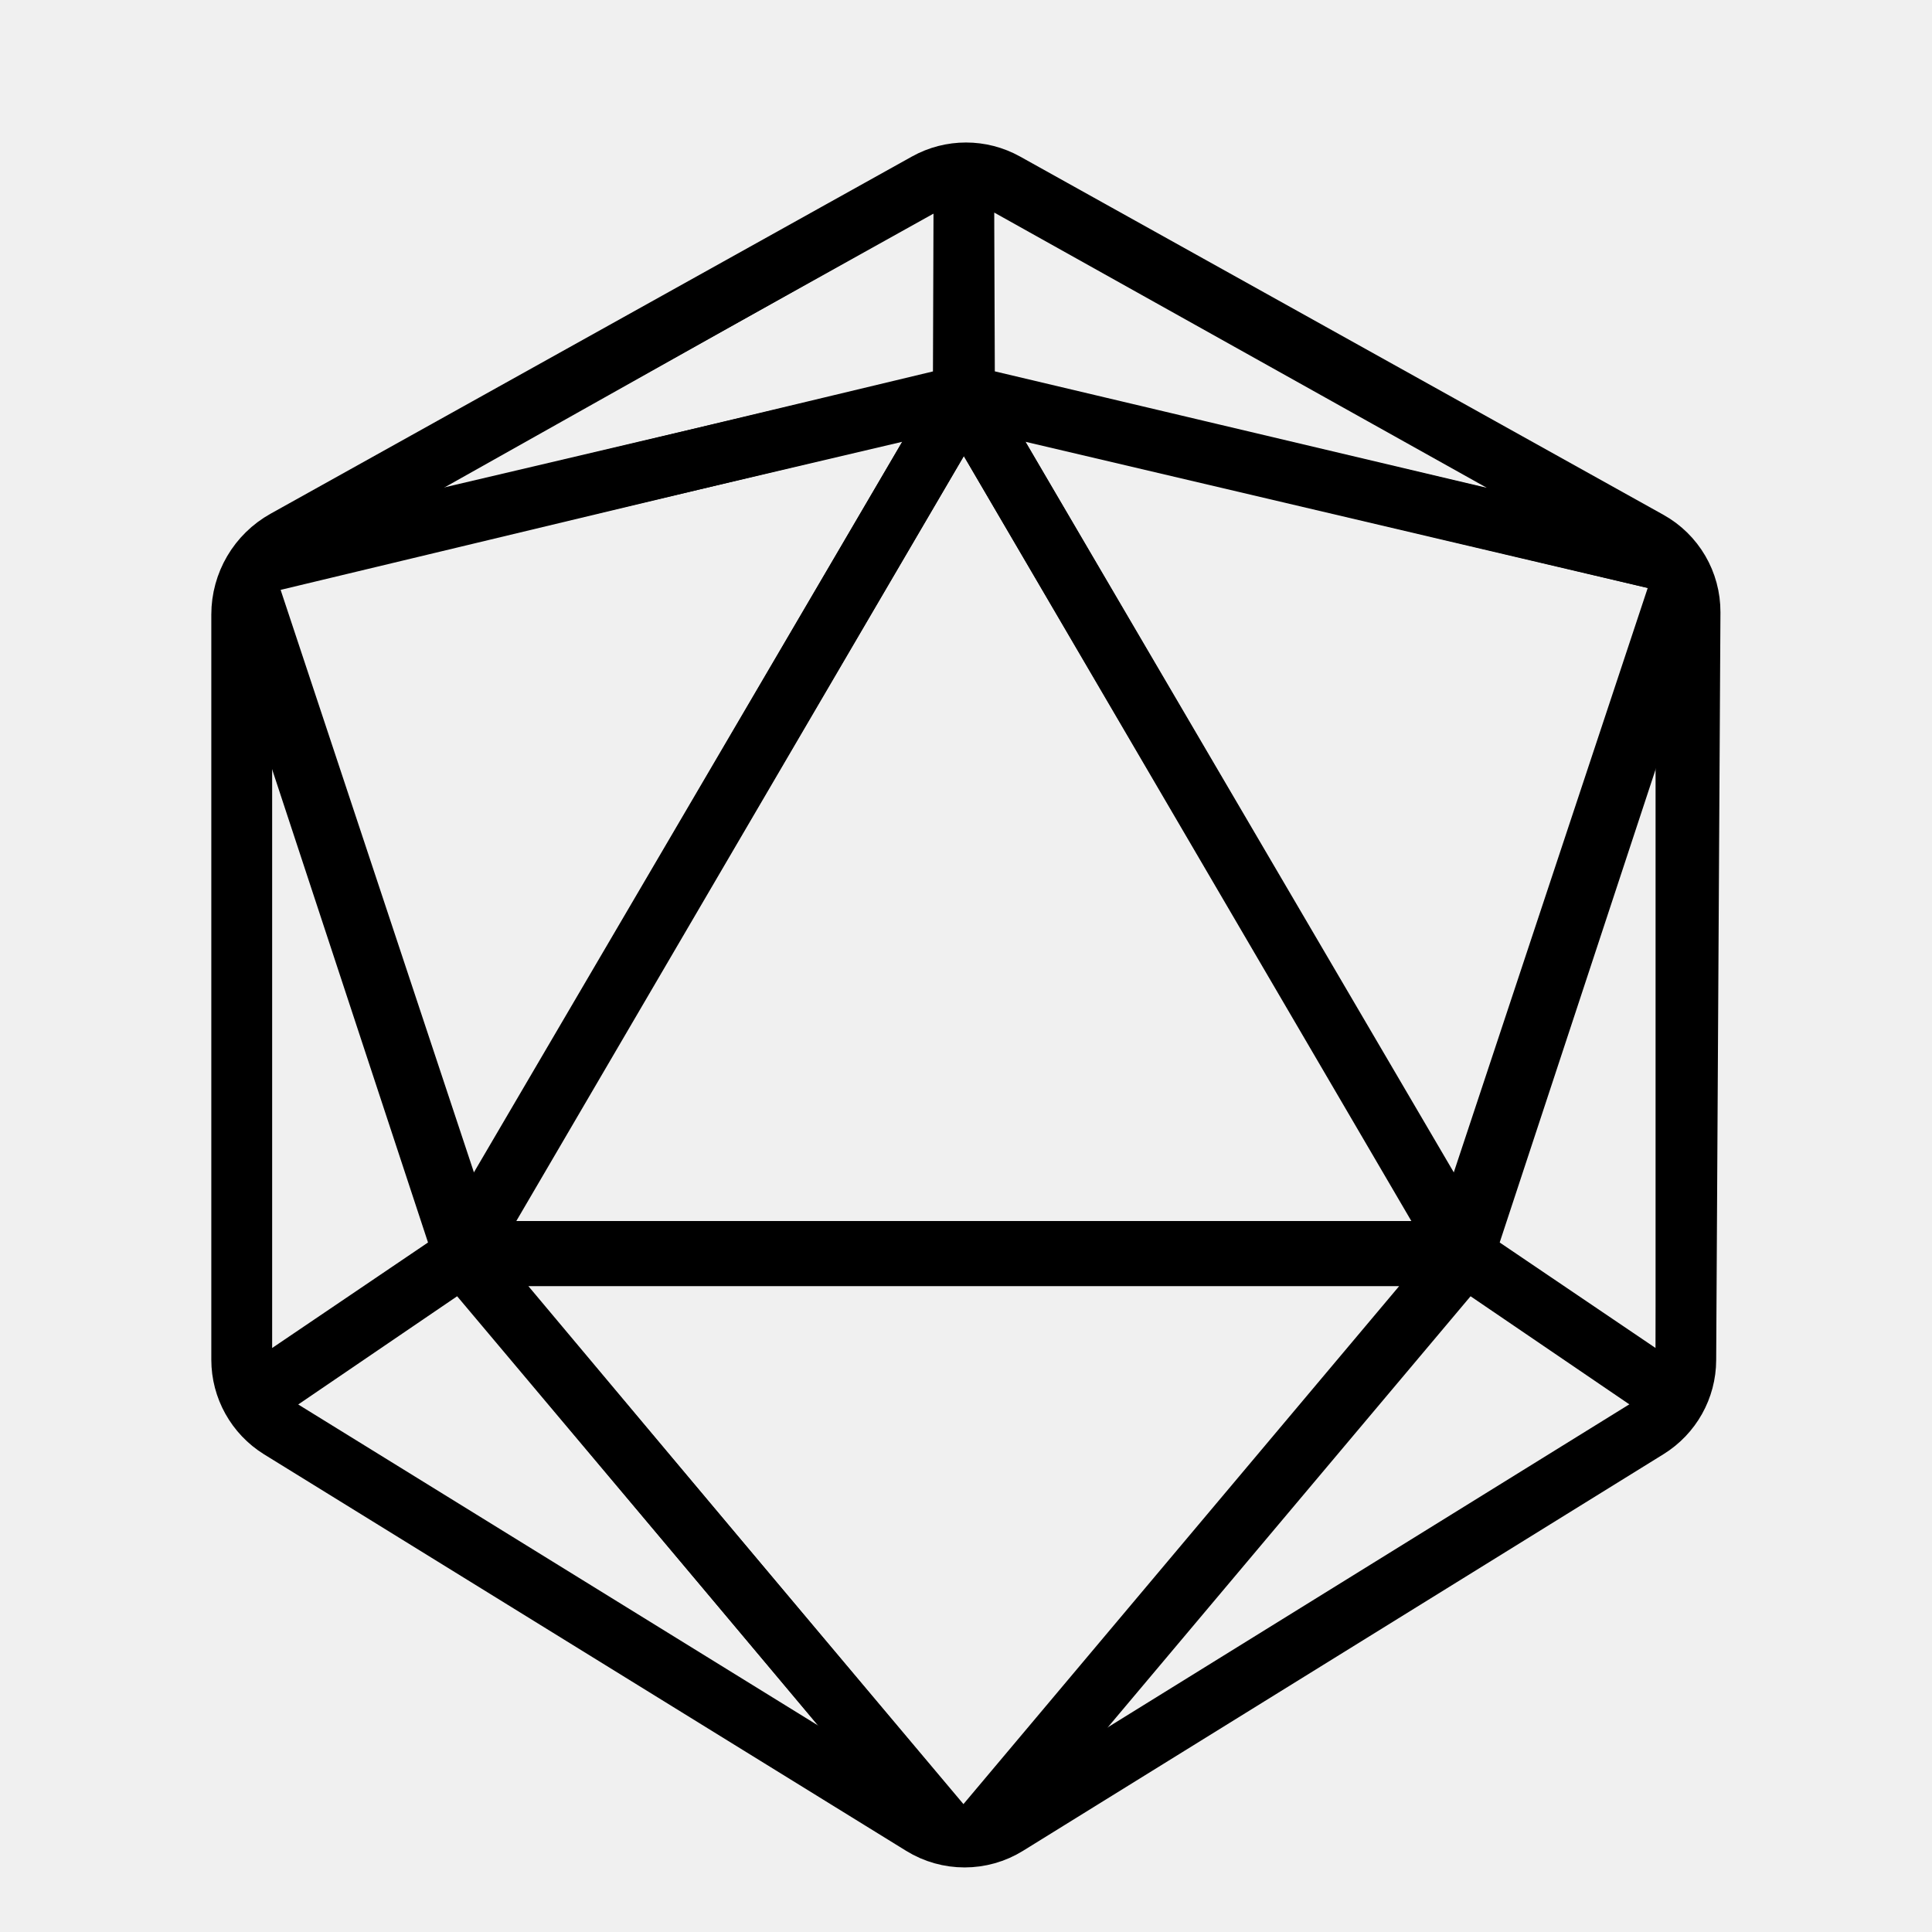
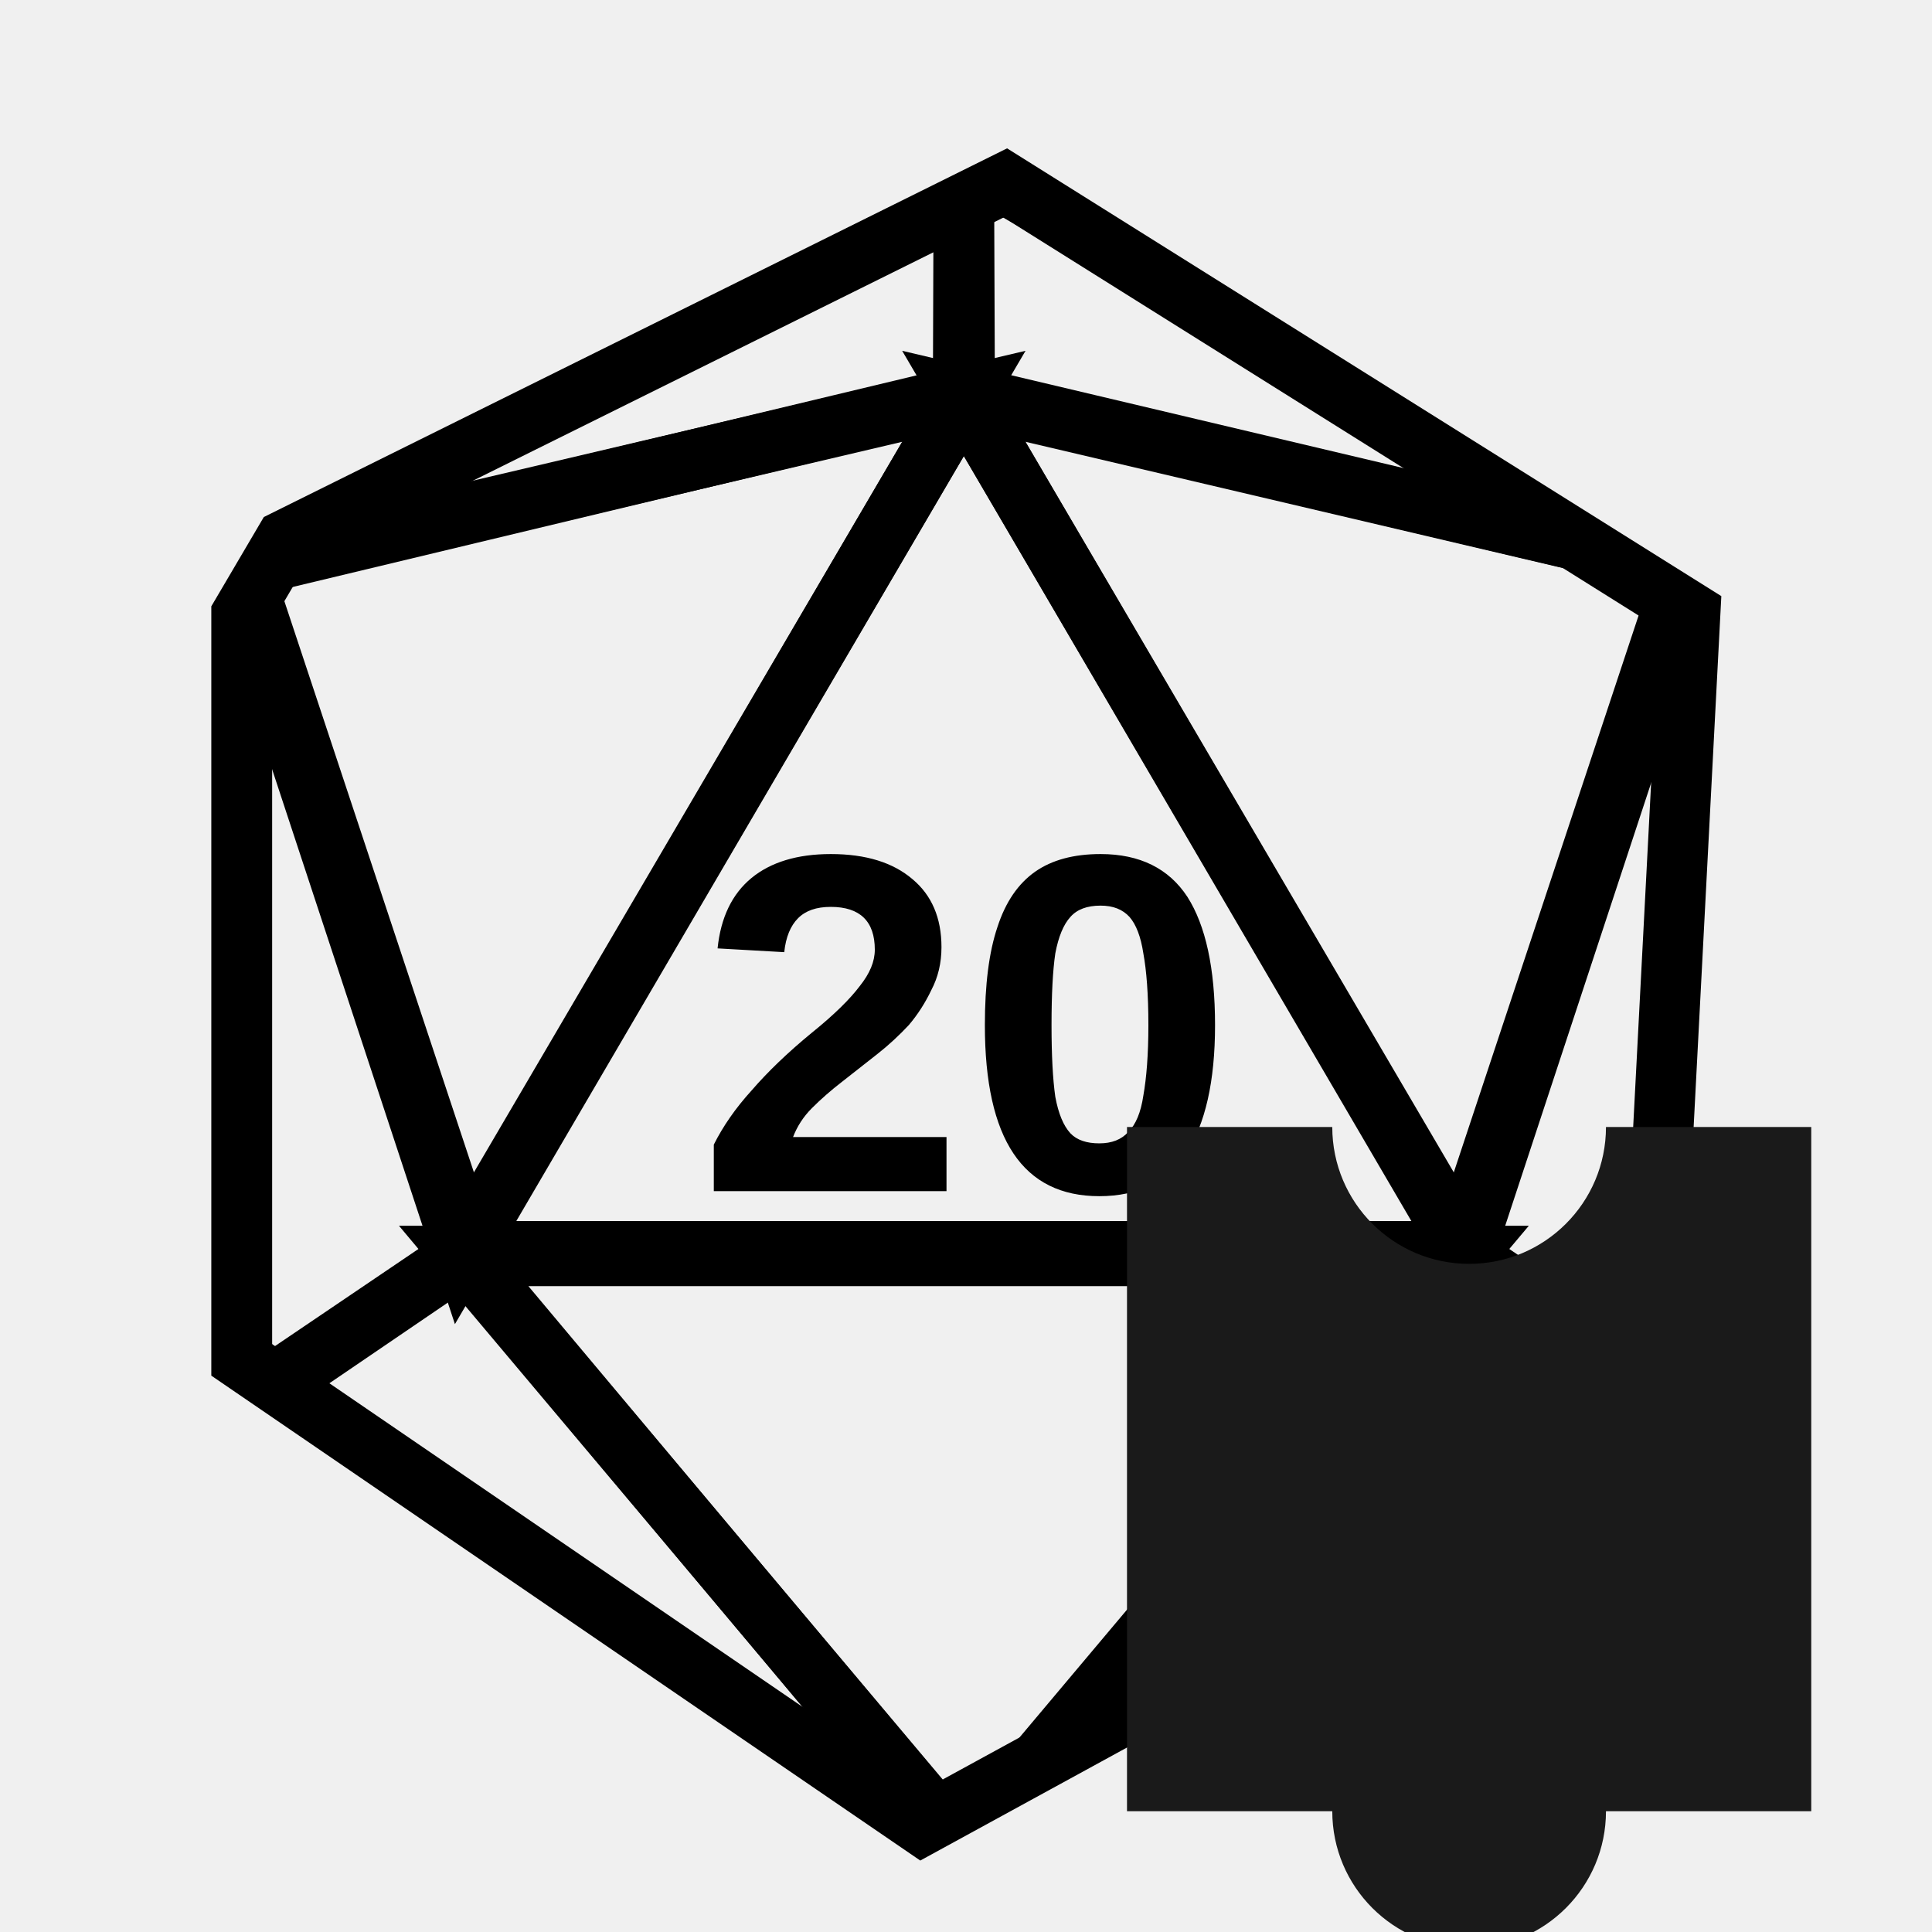
- <svg xmlns="http://www.w3.org/2000/svg" xmlns:xlink="http://www.w3.org/1999/xlink" width="24px" height="24px" viewBox="0 0 24 24" version="1.1">
+ <svg xmlns="http://www.w3.org/2000/svg" xmlns:xlink="http://www.w3.org/1999/xlink" width="240px" height="240px" viewBox="0 0 24 24" version="1.1">
  <defs>
-     <path d="M0,5.634 L0,14.891 C-4.01383168e-16,15.239 0.181,15.563 0.477,15.747 L8.454,20.673 C8.778,20.873 9.188,20.873 9.512,20.672 L17.468,15.745 C17.763,15.562 17.943,15.241 17.944,14.895 L17.997,5.606 C17.999,5.239 17.801,4.9 17.48,4.722 L9.489,0.272 C9.185,0.103 8.815,0.103 8.511,0.272 L0.544,4.709 C0.208,4.896 -3.88253023e-16,5.25 0,5.634 Z" id="path-1" />
+     <path d="M0,5.634 L0,14.891 L8.454,20.673 L17.468,15.745 L17.997,5.606 L9.489,0.272 L0.544,4.709 Z" id="path-1" />
  </defs>
  <g id="Extensions" stroke="none" stroke-width="1" fill="none" fill-rule="evenodd">
    <g id="Tools-Expand-Copy-5">
      <polygon id="Path" points="0 0 24 0 24 24 0 24" />
      <g id="Group-8" transform="translate(3, 2)">
        <g id="Group">
          <mask id="mask-2" fill="white">
            <use xlink:href="#path-1" />
          </mask>
          <g id="Mask" />
-           <g mask="url(#mask-2)" stroke="#000000" stroke-linejoin="round" stroke-width="0.75">
+           <g mask="url(#mask-2)" stroke="#000000" stroke-linejoin="miter" stroke-width="0.75">
            <g transform="translate(-0.052941, 0)">
              <polygon id="Triangle" points="9.026 2.923 15.239 13.543 2.813 13.543" />
              <polygon id="Path-5" points="9.026 2.923 15.252 13.543 18.053 5.044" />
              <polygon id="Path-6" points="15.181 13.548 17.994 15.452 17.994 5.071" />
              <polygon id="Path-7" points="15.239 13.602 9.016 21 2.813 13.602" />
              <polygon id="Path-8" points="18.053 15.509 9.026 21 15.252 13.602" />
              <polygon id="Path-5" transform="translate(4.513235, 8.232955) scale(-1, 1) translate(-4.513235, -8.232955) " points="0 2.923 6.226 13.543 9.026 5.044" />
              <polygon id="Path-6" transform="translate(1.465336, 10.26136) scale(-1, 1) translate(-1.465336, -10.26136) " points="0.059 13.548 2.872 15.452 2.872 5.071" />
              <polygon id="Path-8" transform="translate(4.513235, 17.30114) scale(-1, 1) translate(-4.513235, -17.30114) " points="9.026 15.509 0 21 6.226 13.602" />
              <polygon id="Path-9" points="9.037 2.91 9.026 0 18.053 5.044" />
              <polygon id="Path-9" transform="translate(4.513235, 2.535511) scale(-1, 1) translate(-4.513235, -2.535511) " points="0.01 2.91 0 0 9.026 5.071" />
            </g>
          </g>
        </g>
-         <path d="M0,5.634 L0,14.891 C-4.01383168e-16,15.239 0.181,15.563 0.477,15.747 L8.454,20.673 C8.778,20.873 9.188,20.873 9.512,20.672 L17.468,15.745 C17.763,15.562 17.943,15.241 17.944,14.895 L17.997,5.606 C17.999,5.239 17.801,4.9 17.48,4.722 L9.489,0.272 C9.185,0.103 8.815,0.103 8.511,0.272 L0.544,4.709 C0.208,4.896 -3.88253023e-16,5.25 0,5.634 Z" id="Path-10" stroke="#000000" stroke-width="0.75" />
+         <text x="9" y="12.8" text-anchor="middle" font-family="Arial, Helvetica, sans-serif" font-weight="700" font-size="6" fill="#000000">20</text>
+         <path d="M0,5.634 L0,14.891 L8.454,20.673 L17.468,15.745 L17.997,5.606 L9.489,0.272 L0.544,4.709 Z" id="Path-10" stroke="#000000" stroke-width="0.75" />
+       </g>
+       <g id="Extension-Badge">
+         <g transform="translate(14,14) scale(0.85) rotate(90,5,5)">
+           <path d="M0,0 L10,0 L10,3 A2,2 0 0 1 10,7 L10,10 L0,10 L0,7 A2,2 0 0 0 0,3 Z" fill="#1A1A1A" />
+         </g>
      </g>
    </g>
  </g>
</svg>
